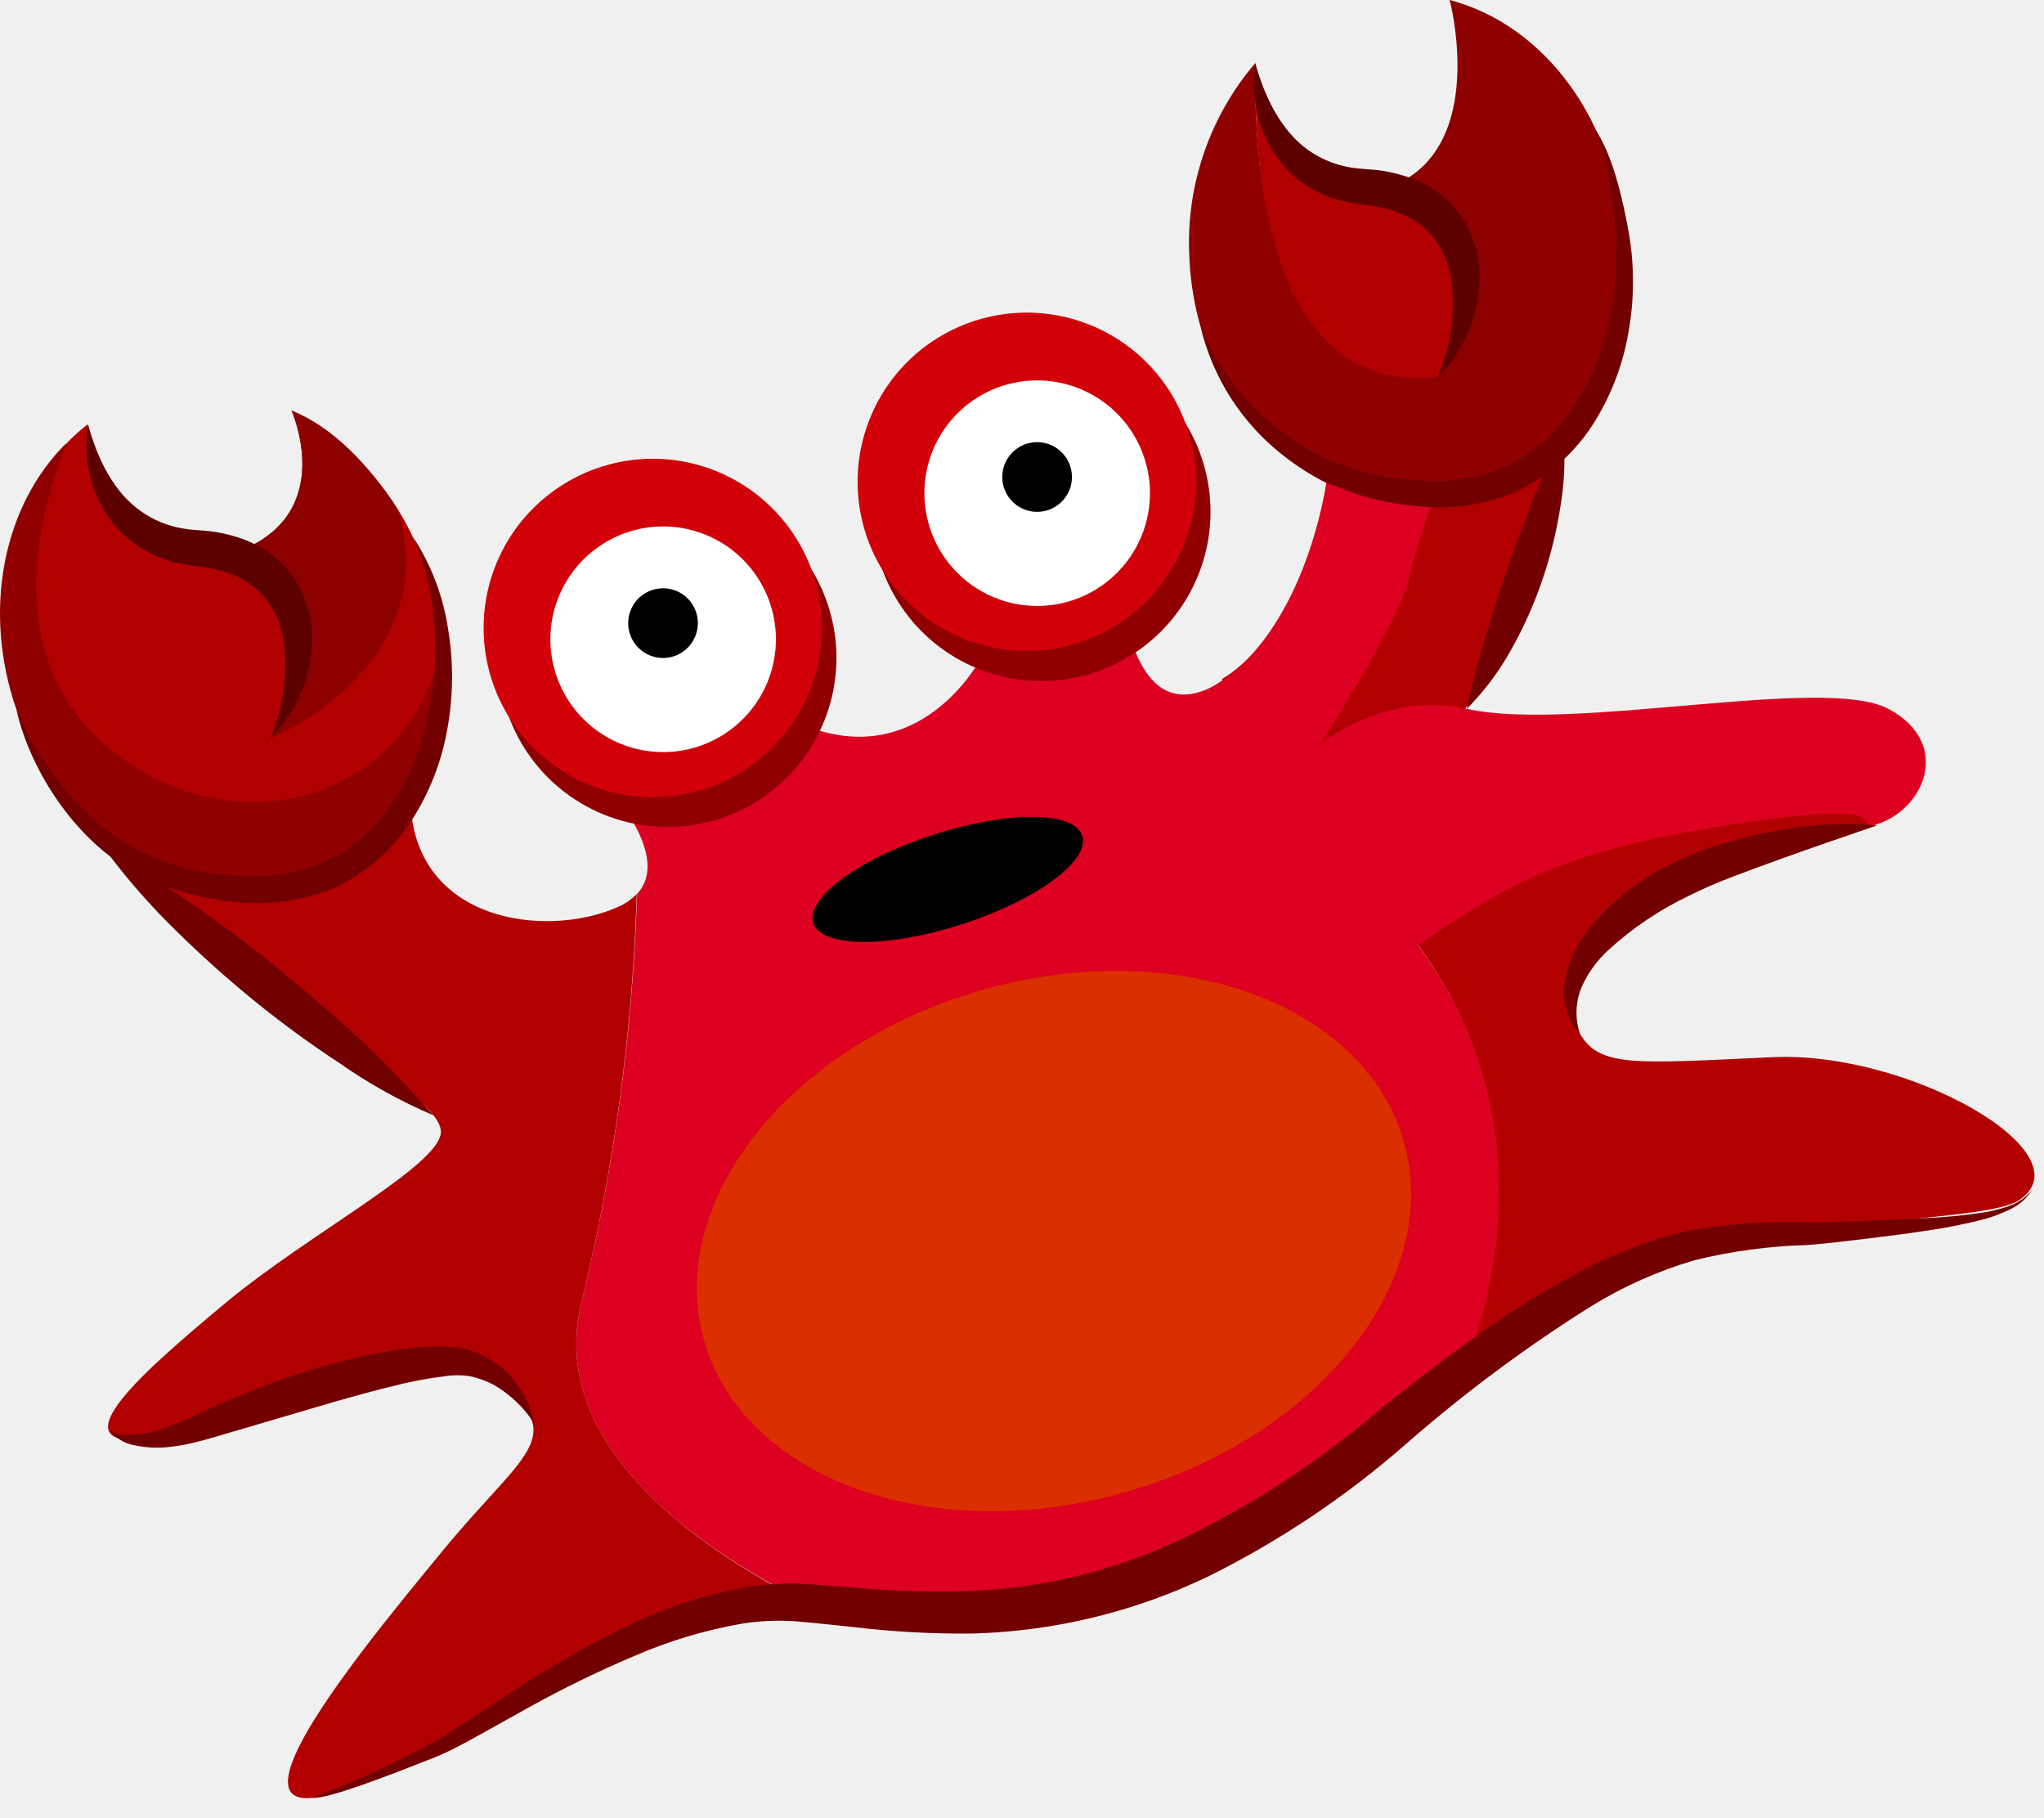
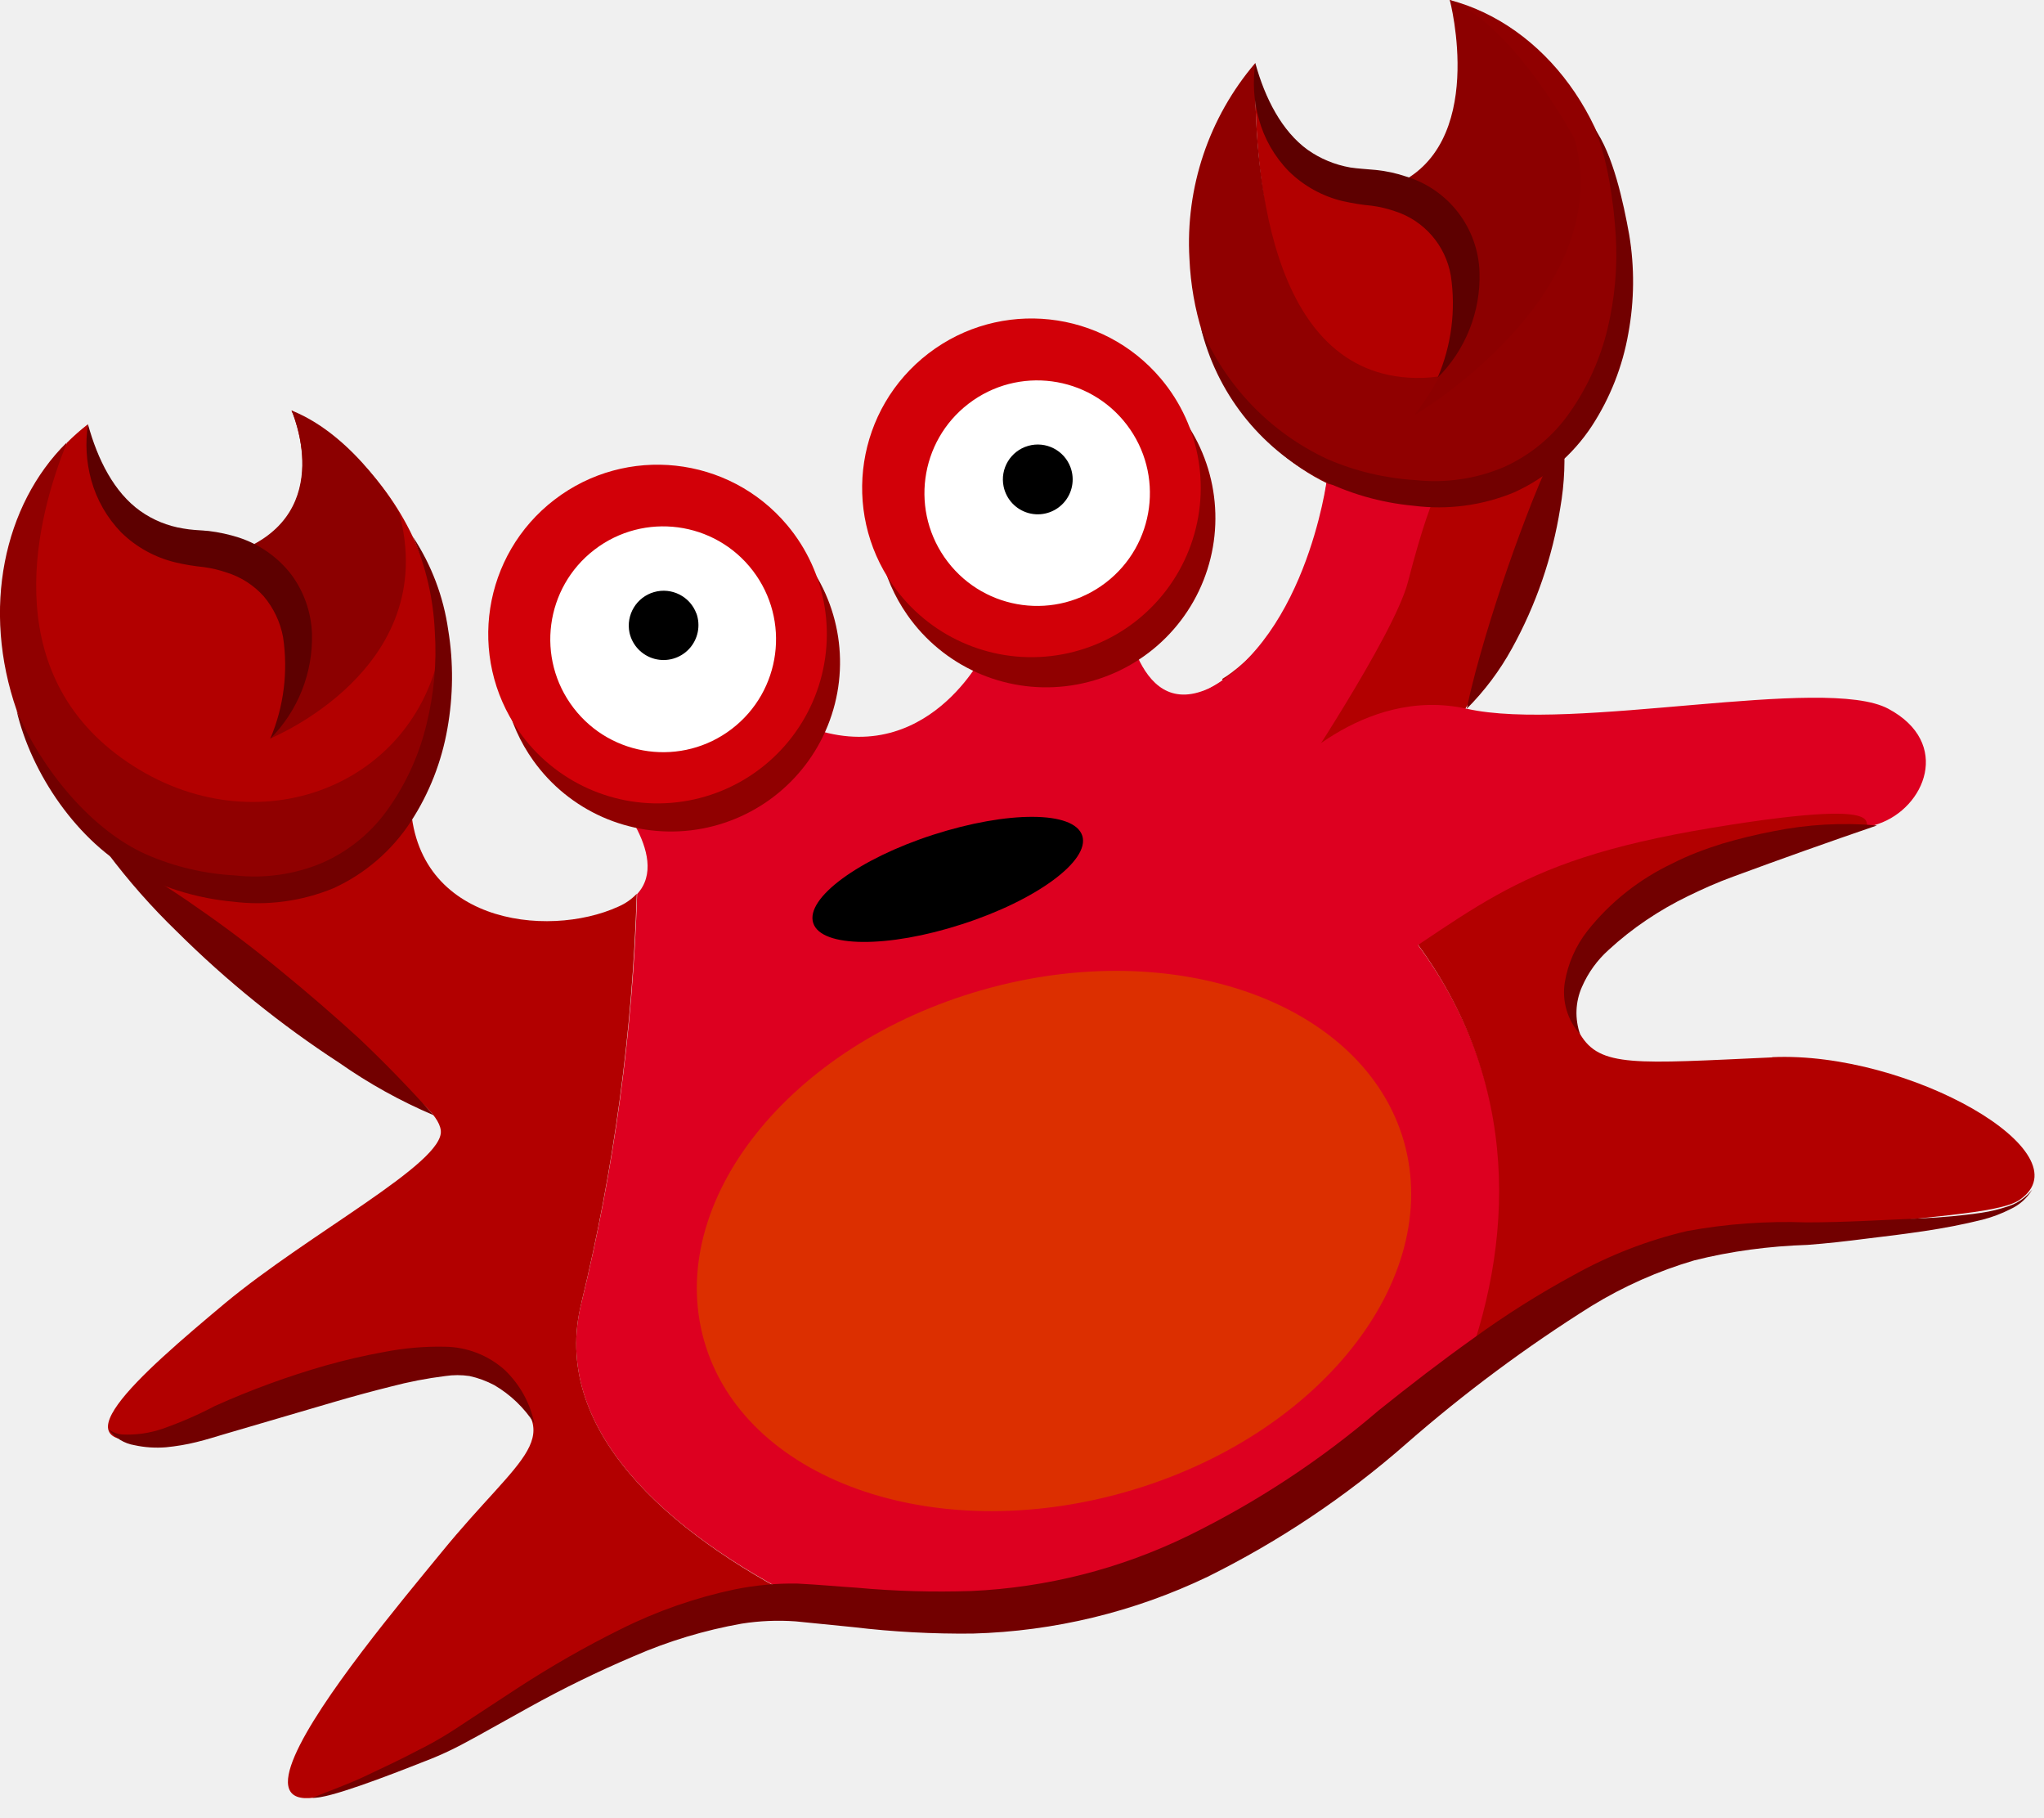
- <svg xmlns="http://www.w3.org/2000/svg" width="99" height="88" viewBox="0 0 99 88" fill="none">
-   <path d="M67.556 44.361C64.461 40.805 61.676 36.991 59.231 32.96C55.178 35.554 54.555 29.839 54.281 29.059C54.008 28.278 47.578 31.759 47.578 31.759C47.578 31.759 44.563 37.728 38.488 34.926L29.398 38.093C29.398 38.093 32.569 41.437 30.857 43.286C30.647 49.961 29.744 56.595 28.161 63.083C26.641 69.163 32.255 74.189 39.04 77.589C44.284 77.412 48.221 78.902 57.24 75.715C65.028 72.958 67.688 68.672 71.255 65.677C73.611 58.888 73.378 51.074 67.556 44.361Z" fill="#DD0020" />
-   <path d="M28.161 63.083C29.739 56.595 30.637 49.96 30.842 43.286C30.591 43.55 30.289 43.76 29.955 43.905C26.494 45.475 19.852 44.695 19.877 38.498C19.88 38.451 19.88 38.404 19.877 38.356C14.688 46.205 7.144 41.969 4.453 40.064C4.692 40.287 4.935 40.5 5.188 40.702C5.441 40.905 5.695 41.077 5.943 41.25C7.681 42.952 10.665 45.81 12.94 47.837C16.355 50.836 21.169 53.162 21.351 54.738C21.534 56.313 14.987 59.698 10.883 63.123C6.779 66.549 2.214 70.511 7.894 69.614C13.574 68.717 20.607 64.091 24.108 66.868C27.609 69.644 25.334 70.329 21.377 75.167C17.419 80.006 5.558 94.057 23.91 82.818C28.313 80.123 33.365 77.833 38.741 77.594H38.999C32.271 74.189 26.641 69.158 28.161 63.083Z" fill="#B20000" />
-   <path d="M85.838 51.191C79.21 51.495 77.488 51.697 76.53 50.066C74.757 47.061 79.342 41.959 86.279 41.163C86.577 40.784 86.989 40.509 87.454 40.378C87.761 40.292 88.084 40.278 88.397 40.338H88.427C88.786 40.115 89.201 40.001 89.623 40.008C89.712 40.001 89.802 40.001 89.891 40.008C90.011 39.984 90.134 39.97 90.256 39.968H90.317H90.408H90.515H90.677C94.837 38.498 93.256 33.801 88.756 33.887C83.183 34.014 69.228 37.009 71.022 34.237C72.416 32.109 75.775 23.531 75.643 20.197C75.8 20.116 72.765 23.11 72.917 23.019C68.676 24.448 64.248 23.424 64.248 23.424C63.929 25.699 62.91 30.108 59.688 32.545C59.52 32.671 59.363 32.778 59.181 32.879C61.625 36.91 64.41 40.724 67.506 44.28C73.328 50.993 73.561 58.806 71.22 65.596C71.999 64.97 72.82 64.398 73.677 63.883C82.129 58.573 95.901 59.49 97.826 58.092C101.089 55.837 92.465 50.882 85.838 51.191Z" fill="#B20000" />
-   <path d="M64.268 23.196C64.268 23.196 63.219 31.389 57.934 33.649C52.65 35.909 58.127 43.215 58.127 43.215L62.616 38.088C62.616 38.088 67.511 30.766 68.19 28.197C69.619 22.674 70.064 23.353 70.064 23.353L64.268 23.196Z" fill="#DD0020" />
-   <path d="M38.827 26.88C39.811 28.165 40.392 29.714 40.496 31.33C40.6 32.945 40.223 34.556 39.412 35.957C38.601 37.358 37.393 38.488 35.94 39.203C34.487 39.917 32.855 40.186 31.25 39.973C29.645 39.761 28.139 39.077 26.923 38.009C25.706 36.941 24.833 35.536 24.415 33.972C23.996 32.408 24.051 30.755 24.572 29.222C25.092 27.689 26.056 26.345 27.34 25.36C29.065 24.038 31.244 23.456 33.398 23.741C35.553 24.026 37.505 25.155 38.827 26.88Z" fill="#900000" />
-   <path d="M38.118 25.421C39.104 26.707 39.687 28.256 39.792 29.874C39.897 31.491 39.521 33.103 38.71 34.507C37.899 35.91 36.69 37.041 35.236 37.757C33.781 38.473 32.148 38.742 30.541 38.529C28.934 38.316 27.427 37.632 26.209 36.562C24.991 35.492 24.118 34.085 23.7 32.52C23.282 30.953 23.338 29.299 23.861 27.765C24.383 26.23 25.349 24.886 26.636 23.901C28.361 22.581 30.539 21.999 32.692 22.284C34.844 22.569 36.796 23.697 38.118 25.421Z" fill="#D20008" />
-   <path d="M56.941 19.801C57.927 21.087 58.509 22.637 58.614 24.254C58.719 25.871 58.342 27.483 57.531 28.886C56.719 30.289 55.511 31.419 54.057 32.135C52.603 32.851 50.969 33.12 49.363 32.907C47.757 32.694 46.249 32.01 45.032 30.941C43.814 29.872 42.941 28.465 42.522 26.9C42.104 25.334 42.159 23.68 42.681 22.146C43.203 20.612 44.168 19.267 45.455 18.281C47.179 16.959 49.358 16.377 51.513 16.662C53.667 16.947 55.62 18.076 56.941 19.801Z" fill="#900000" />
-   <path d="M56.232 18.342C57.218 19.628 57.801 21.178 57.906 22.795C58.011 24.413 57.635 26.025 56.824 27.428C56.013 28.831 54.803 29.962 53.349 30.678C51.895 31.394 50.262 31.663 48.655 31.45C47.048 31.237 45.541 30.553 44.323 29.483C43.105 28.414 42.232 27.007 41.814 25.441C41.396 23.875 41.452 22.22 41.975 20.686C42.497 19.152 43.463 17.807 44.75 16.822C46.475 15.503 48.653 14.923 50.805 15.208C52.958 15.493 54.909 16.62 56.232 18.342Z" fill="#D20008" />
-   <path d="M36.456 27.635C37.113 28.492 37.5 29.525 37.57 30.603C37.639 31.681 37.388 32.755 36.847 33.69C36.306 34.625 35.501 35.379 34.531 35.856C33.562 36.333 32.474 36.512 31.403 36.37C30.332 36.229 29.327 35.773 28.516 35.06C27.704 34.348 27.122 33.41 26.843 32.367C26.563 31.323 26.6 30.221 26.947 29.198C27.295 28.175 27.938 27.279 28.795 26.621C29.364 26.184 30.014 25.863 30.707 25.677C31.401 25.491 32.124 25.444 32.836 25.538C33.547 25.633 34.233 25.866 34.855 26.226C35.476 26.586 36.02 27.064 36.456 27.635Z" fill="white" />
-   <path d="M33.735 29.707C33.827 30.028 33.822 30.369 33.721 30.686C33.619 31.004 33.426 31.285 33.165 31.493C32.904 31.701 32.587 31.827 32.254 31.855C31.922 31.883 31.588 31.811 31.296 31.65C31.004 31.488 30.767 31.244 30.614 30.947C30.461 30.65 30.399 30.315 30.437 29.983C30.474 29.652 30.609 29.339 30.825 29.084C31.04 28.829 31.326 28.644 31.647 28.552C31.86 28.49 32.083 28.471 32.304 28.495C32.524 28.52 32.737 28.588 32.931 28.695C33.125 28.803 33.296 28.947 33.434 29.121C33.572 29.294 33.674 29.494 33.735 29.707Z" fill="black" />
-   <path d="M54.57 20.556C55.227 21.414 55.616 22.447 55.686 23.525C55.756 24.603 55.505 25.678 54.964 26.613C54.423 27.549 53.617 28.302 52.648 28.78C51.678 29.257 50.589 29.436 49.518 29.294C48.447 29.152 47.442 28.696 46.63 27.983C45.819 27.27 45.237 26.333 44.958 25.289C44.679 24.245 44.716 23.142 45.064 22.119C45.413 21.096 46.056 20.2 46.914 19.543C48.064 18.664 49.516 18.277 50.952 18.467C52.387 18.657 53.688 19.408 54.57 20.556Z" fill="white" />
-   <path d="M51.854 22.634C51.946 22.955 51.94 23.296 51.838 23.614C51.735 23.931 51.541 24.212 51.279 24.419C51.018 24.627 50.701 24.752 50.368 24.779C50.035 24.806 49.702 24.733 49.41 24.571C49.119 24.408 48.882 24.163 48.73 23.866C48.577 23.569 48.517 23.233 48.556 22.901C48.594 22.57 48.73 22.257 48.947 22.003C49.163 21.749 49.45 21.564 49.772 21.474C50.202 21.352 50.662 21.405 51.053 21.623C51.443 21.84 51.731 22.204 51.854 22.634Z" fill="black" />
-   <path d="M68.549 18.904C77.163 19.067 77.28 2.244 70.343 0.299C70.701 1.098 70.903 1.957 70.941 2.832C71.088 6.151 69.102 9.52 66.305 9.647C63.508 9.774 60.959 6.607 60.807 3.283C60.807 3.207 60.807 3.131 60.807 3.055C60.716 8.071 61.375 18.773 68.549 18.904Z" fill="#B20000" />
-   <path d="M70.216 0C70.267 0.096 70.302 0.198 70.348 0.299C76.393 3.618 77.153 18.464 68.549 18.302C61.37 18.165 60.721 8.072 60.802 3.05C58.553 5.679 57.41 9.077 57.61 12.53C57.833 17.541 60.62 21.651 64.334 23.429C64.334 23.429 68.701 24.534 72.947 23.105C74.566 22.109 75.901 20.713 76.824 19.052C78.091 16.778 78.692 14.193 78.556 11.593C78.323 5.857 74.776 1.191 70.216 0Z" fill="#900000" />
-   <path d="M6.662 36.193C0.623 31.825 2.786 26.231 3.222 21.448C0.182 24.443 -0.897 29.51 0.81 34.404C1.549 36.56 2.803 38.503 4.463 40.064C7.154 41.969 14.699 46.205 19.887 38.356V38.255C21.057 36.109 21.576 33.669 21.382 31.232C18.823 37.764 12.834 40.657 6.662 36.193Z" fill="#900000" />
-   <path d="M14.121 19.877C14.146 19.948 14.182 20.019 14.207 20.09C15.302 23.227 14.324 25.72 11.674 26.642C9.024 27.564 5.715 26.566 4.626 23.429C4.3 22.504 4.174 21.519 4.256 20.541C3.896 20.818 3.558 21.121 3.242 21.448C1.814 24.954 -0.152 32.327 5.867 36.694C12.039 41.158 20.095 38.301 21.367 31.232C21.277 29.961 21.018 28.706 20.597 27.503C19.508 24.218 17.186 21.484 14.121 19.877Z" fill="#B20000" />
-   <path d="M14.121 19.877C14.121 19.877 16.32 24.762 11.679 26.642C11.679 26.642 17.561 29.175 13.077 35.762C13.077 35.762 21.392 32.413 19.335 24.818C19.335 24.828 17.283 21.144 14.121 19.877Z" fill="#8C0000" />
-   <path d="M70.216 0C70.216 0 72.096 7.094 67.455 8.994C67.455 8.994 74.042 12.784 68.514 20.1C68.514 20.1 78.334 14.339 76.272 6.739C76.266 6.739 73.373 1.272 70.216 0Z" fill="#8C0000" />
-   <path d="M62.054 37.657C62.054 37.657 65.925 33.178 71.042 34.323C76.16 35.468 88.376 32.671 91.462 34.323C94.548 35.975 93.24 39.131 90.955 39.896C89.263 40.479 93.235 38.376 82.945 40.079C72.654 41.781 71.615 44.229 63.984 48.769C56.353 53.309 58.563 39.081 58.563 39.081L62.054 37.657Z" fill="#DD0020" />
-   <path d="M90.915 39.967C89.314 40.515 87.763 41.047 86.228 41.599C85.458 41.878 84.708 42.156 83.938 42.445C83.167 42.734 82.478 43.038 81.764 43.393C80.362 44.065 79.067 44.939 77.918 45.987C77.365 46.489 76.92 47.1 76.611 47.781C76.303 48.51 76.274 49.327 76.53 50.076C76.228 49.739 76.004 49.339 75.876 48.905C75.748 48.471 75.719 48.014 75.79 47.568C75.94 46.654 76.318 45.793 76.889 45.065C77.995 43.68 79.403 42.566 81.004 41.807C81.78 41.419 82.589 41.101 83.421 40.854C84.237 40.616 85.057 40.413 85.888 40.256C87.541 39.92 89.234 39.822 90.915 39.967Z" fill="#720000" />
-   <path d="M75.714 20.962C75.826 22.175 75.776 23.399 75.567 24.6C75.379 25.79 75.087 26.961 74.696 28.101C74.306 29.242 73.815 30.346 73.226 31.399C72.64 32.472 71.905 33.456 71.043 34.323C71.286 33.107 71.61 31.977 71.944 30.852C72.279 29.727 72.644 28.628 73.024 27.523C73.404 26.419 73.799 25.329 74.23 24.235C74.665 23.118 75.161 22.025 75.714 20.962Z" fill="#720000" />
-   <path d="M60.797 3.05C61.269 4.768 62.089 6.349 63.331 7.245C63.946 7.688 64.655 7.983 65.403 8.107C65.788 8.173 66.133 8.183 66.644 8.228C67.142 8.283 67.633 8.39 68.109 8.548C69.111 8.853 69.992 9.465 70.628 10.298C71.265 11.131 71.624 12.142 71.656 13.189C71.684 14.132 71.519 15.071 71.17 15.947C70.821 16.824 70.297 17.62 69.629 18.286C70.298 16.733 70.52 15.023 70.267 13.351C70.131 12.621 69.806 11.94 69.325 11.375C68.844 10.836 68.226 10.439 67.536 10.225C67.176 10.1 66.804 10.012 66.427 9.961C65.961 9.915 65.499 9.841 65.043 9.738C64.053 9.506 63.145 9.006 62.419 8.294C61.727 7.587 61.228 6.715 60.969 5.761C60.722 4.879 60.664 3.956 60.797 3.05Z" fill="#5D0000" />
-   <path d="M4.261 20.541C4.727 22.259 5.527 23.835 6.794 24.732C7.409 25.176 8.118 25.471 8.867 25.593C9.252 25.659 9.591 25.669 10.103 25.714C10.601 25.771 11.091 25.878 11.567 26.034C12.571 26.357 13.454 26.975 14.101 27.807C14.719 28.639 15.072 29.639 15.114 30.675C15.14 31.618 14.973 32.556 14.625 33.432C14.277 34.308 13.753 35.105 13.087 35.772C13.746 34.22 13.962 32.515 13.71 30.847C13.575 30.118 13.252 29.437 12.773 28.871C12.289 28.334 11.67 27.936 10.979 27.721C10.619 27.596 10.248 27.508 9.87 27.457C9.405 27.412 8.943 27.337 8.487 27.235C7.498 26.996 6.593 26.493 5.867 25.78C5.179 25.071 4.681 24.2 4.418 23.247C4.176 22.366 4.122 21.444 4.261 20.541Z" fill="#5D0000" />
-   <path d="M0.8 34.394C2.021 37.242 4.387 40.18 7.093 41.381C8.453 41.968 9.906 42.311 11.385 42.395C12.823 42.554 14.278 42.342 15.611 41.776C16.927 41.197 18.054 40.259 18.863 39.071C19.706 37.858 20.314 36.499 20.657 35.063C21.018 33.6 21.155 32.092 21.062 30.589C20.991 29.005 20.631 27.447 19.998 25.993C20.893 27.356 21.478 28.899 21.711 30.513C21.969 32.091 21.955 33.702 21.671 35.276C21.393 36.884 20.79 38.419 19.897 39.785C18.98 41.192 17.681 42.31 16.153 43.008C14.614 43.643 12.936 43.868 11.283 43.661C9.667 43.511 8.095 43.052 6.652 42.308C3.764 40.819 1.504 37.434 0.8 34.394Z" fill="#720000" />
-   <path d="M58.157 15.854C59.334 18.671 61.521 20.946 64.288 22.233C65.648 22.82 67.101 23.163 68.58 23.247C70.02 23.404 71.476 23.191 72.811 22.629C74.125 22.046 75.251 21.109 76.064 19.923C76.906 18.71 77.514 17.351 77.857 15.915C78.213 14.452 78.35 12.944 78.263 11.441C78.171 9.921 77.873 7.615 77.219 6.207C78.131 7.474 78.632 9.804 78.906 11.365C79.169 12.943 79.155 14.555 78.866 16.128C78.589 17.736 77.987 19.27 77.097 20.637C76.173 22.039 74.872 23.151 73.343 23.845C71.804 24.481 70.125 24.705 68.473 24.493C66.856 24.344 65.282 23.885 63.837 23.14C62.426 22.401 61.189 21.368 60.21 20.111C59.23 18.855 58.53 17.403 58.157 15.854Z" fill="#720000" />
-   <path d="M5.213 41.3C6.723 42.086 8.177 42.973 9.566 43.955C10.949 44.913 12.287 45.926 13.589 46.995C14.891 48.065 16.153 49.144 17.389 50.279C18.625 51.414 19.847 52.746 21.007 54.013C19.402 53.33 17.874 52.481 16.447 51.48C15.034 50.556 13.669 49.559 12.358 48.495C11.056 47.436 9.794 46.316 8.593 45.131C7.366 43.946 6.236 42.665 5.213 41.3Z" fill="#720000" />
-   <path d="M15.139 87.054C16.011 86.689 16.908 86.375 17.759 85.97C18.61 85.564 19.466 85.164 20.292 84.734C20.718 84.516 21.113 84.303 21.509 84.06C21.904 83.816 22.299 83.553 22.694 83.3L25.07 81.739C26.678 80.695 28.342 79.743 30.056 78.886C31.812 78.009 33.674 77.36 35.594 76.956C36.594 76.751 37.614 76.659 38.635 76.682C39.648 76.728 40.555 76.819 41.497 76.885C43.34 77.054 45.191 77.105 47.041 77.037C48.858 76.959 50.663 76.696 52.427 76.251C54.191 75.799 55.906 75.169 57.544 74.372C60.868 72.744 63.972 70.701 66.781 68.291C68.271 67.096 69.781 65.93 71.341 64.816C72.903 63.682 74.538 62.653 76.236 61.735C77.953 60.778 79.795 60.063 81.708 59.612C83.616 59.264 85.556 59.121 87.495 59.186C89.359 59.186 91.264 59.075 93.139 58.989C94.079 58.951 95.016 58.865 95.946 58.73C96.407 58.664 96.86 58.554 97.299 58.401C97.746 58.252 98.138 57.975 98.429 57.605C98.177 58.018 97.808 58.348 97.37 58.553C96.937 58.766 96.484 58.936 96.017 59.059C95.09 59.292 94.151 59.475 93.205 59.607C92.268 59.754 91.32 59.865 90.383 59.982C89.445 60.098 88.493 60.21 87.54 60.286C85.692 60.336 83.854 60.584 82.058 61.026C80.309 61.541 78.636 62.285 77.082 63.24C73.923 65.221 70.926 67.449 68.119 69.903C65.204 72.46 61.967 74.627 58.492 76.348C54.936 78.052 51.063 78.989 47.122 79.099C45.188 79.12 43.255 79.015 41.335 78.785C40.393 78.689 39.44 78.582 38.548 78.506C37.67 78.444 36.788 78.484 35.919 78.623C34.119 78.939 32.364 79.468 30.69 80.199C28.96 80.932 27.271 81.756 25.628 82.666L23.15 84.049C22.73 84.282 22.314 84.505 21.883 84.723C21.453 84.935 21.012 85.123 20.561 85.286C18.788 85.99 15.869 87.12 15.139 87.054Z" fill="#720000" />
-   <path d="M52.416 40.474C52.802 41.675 50.202 43.585 46.605 44.751C43.007 45.916 39.78 45.891 39.389 44.695C38.999 43.499 41.604 41.579 45.201 40.419C48.799 39.258 52.026 39.253 52.416 40.474Z" fill="black" />
-   <path d="M67.992 55.28C69.897 61.998 63.857 69.594 54.499 72.254C45.14 74.914 36.005 71.621 34.1 64.907C32.194 58.193 38.234 50.593 47.593 47.933C56.951 45.273 66.082 48.581 67.992 55.28Z" fill="#DC2F00" />
-   <path d="M5.274 69.224C5.463 69.356 5.683 69.438 5.913 69.462C6.135 69.49 6.359 69.49 6.581 69.462C7.024 69.424 7.46 69.331 7.879 69.183C8.745 68.872 9.591 68.506 10.412 68.089C12.15 67.306 13.941 66.65 15.773 66.123C16.697 65.858 17.634 65.64 18.58 65.469C19.549 65.281 20.536 65.192 21.524 65.206C22.075 65.207 22.622 65.312 23.135 65.515C23.61 65.726 24.052 66.004 24.447 66.341C25.181 67.034 25.681 67.939 25.876 68.93C25.386 68.167 24.723 67.53 23.941 67.071C23.565 66.869 23.162 66.722 22.745 66.635C22.355 66.576 21.959 66.576 21.569 66.635C20.681 66.745 19.8 66.914 18.934 67.141C18.048 67.359 17.156 67.603 16.269 67.856L10.883 69.442C10.432 69.569 10.007 69.705 9.51 69.827C9.028 69.95 8.536 70.035 8.041 70.08C7.532 70.123 7.02 70.091 6.521 69.984C6.023 69.899 5.577 69.627 5.274 69.224Z" fill="#720000" />
+ <svg xmlns="http://www.w3.org/2000/svg" width="99" height="88" fill="none">
+   <path d="M67.56 44.36a82.53 82.53 0 01-8.33-11.4c-4.05 2.6-4.68-3.12-4.95-3.9-.27-.78-6.7 2.7-6.7 2.7s-3.02 5.97-9.1 3.17l-9.08 3.16s3.17 3.35 1.46 5.2a96.31 96.31 0 01-2.7 19.8c-1.52 6.07 4.1 11.1 10.88 14.5 5.24-.18 9.18 1.31 18.2-1.88 7.79-2.75 10.45-7.04 14.02-10.03 2.35-6.8 2.12-14.6-3.7-21.32z" fill="#DD0020" />
+   <path d="M28.16 63.08a96.3 96.3 0 002.68-19.8 2.7 2.7 0 01-.89.62c-3.46 1.58-10.1.8-10.07-5.4v-.14c-5.2 7.85-12.74 3.6-15.43 1.7.24.23.48.44.74.64.25.2.5.38.75.55 1.74 1.7 4.73 4.56 7 6.59 3.42 3 8.23 5.32 8.41 6.9.18 1.57-6.36 4.96-10.47 8.38-4.1 3.43-8.67 7.4-2.99 6.5 5.68-.9 12.72-5.53 16.22-2.75 3.5 2.77 1.22 3.46-2.73 8.3C17.42 80 5.56 94.06 23.9 82.82c4.4-2.7 9.46-4.99 14.83-5.23H39c-6.73-3.4-12.36-8.43-10.84-14.5zM85.84 51.2c-6.63.3-8.35.5-9.31-1.13-1.77-3 2.81-8.11 9.75-8.9.3-.39.7-.66 1.17-.8.31-.08.63-.1.95-.03h.03a2.2 2.2 0 011.2-.33h.26c.12-.03.24-.04.37-.04H90.68c4.16-1.47 2.58-6.17-1.92-6.08-5.58.12-19.53 3.12-17.74.35 1.4-2.13 4.76-10.7 4.62-14.04.16-.08-2.87 2.91-2.72 2.82-4.24 1.43-8.67.4-8.67.4-.32 2.28-1.34 6.69-4.56 9.12-.17.13-.33.24-.5.34a82.53 82.53 0 008.32 11.4c5.82 6.71 6.05 14.53 3.71 21.32.78-.63 1.6-1.2 2.46-1.72 8.45-5.3 22.22-4.39 24.15-5.79 3.26-2.25-5.36-7.2-12-6.9z" fill="#B20000" />
+   <path d="M64.27 23.2s-1.05 8.19-6.34 10.45c-5.28 2.26.2 9.57.2 9.57l4.49-5.13s4.9-7.32 5.57-9.9c1.43-5.52 1.87-4.84 1.87-4.84l-5.8-.15z" fill="#DD0020" />
+   <path d="M38.83 26.88a8.19 8.19 0 11-13 9.95 8.19 8.19 0 0113-9.95z" fill="#900000" />
+   <path d="M38.12 25.42a8.2 8.2 0 11-13 9.97 8.2 8.2 0 0113-9.97z" fill="#D20008" />
+   <path d="M56.94 19.8a8.2 8.2 0 11-13 9.97 8.2 8.2 0 0113-9.97z" fill="#900000" />
+   <path d="M56.23 18.34a8.2 8.2 0 11-13 9.97 8.2 8.2 0 0113-9.97z" fill="#D20008" />
+   <path d="M36.46 27.63a5.46 5.46 0 11-8.68 6.65 5.46 5.46 0 018.68-6.65z" fill="#fff" />
+   <path d="M33.73 29.7a1.69 1.69 0 11-3.24.94 1.69 1.69 0 013.24-.93z" fill="#000" />
+   <path d="M54.57 20.56a5.46 5.46 0 11-8.67 6.64 5.46 5.46 0 018.67-6.64z" fill="#fff" />
+   <path d="M51.85 22.63a1.69 1.69 0 11-3.24.93 1.69 1.69 0 013.24-.93z" fill="#000" />
+   <path d="M68.55 18.9c8.61.17 8.73-16.66 1.8-18.6.35.8.55 1.66.6 2.53.14 3.32-1.85 6.69-4.65 6.82-2.8.12-5.34-3.04-5.5-6.37v-.22c-.08 5.01.57 15.71 7.75 15.84z" fill="#B20000" />
+   <path d="M70.22 0l.13.3c6.04 3.32 6.8 18.16-1.8 18-7.18-.14-7.83-10.23-7.75-15.25a13.4 13.4 0 00-3.19 9.48c.22 5.01 3.01 9.12 6.72 10.9 0 0 4.37 1.1 8.62-.32 1.62-1 2.95-2.4 3.87-4.06a13.84 13.84 0 001.74-7.46C78.32 5.86 74.78 1.2 70.22 0zM6.66 36.2C.62 31.82 2.8 26.22 3.22 21.44.18 24.45-.9 29.5.81 34.4c.74 2.16 2 4.1 3.65 5.66 2.7 1.9 10.24 6.15 15.43-1.7v-.1a12.58 12.58 0 001.5-7.03c-2.57 6.53-8.56 9.43-14.73 4.96z" fill="#900000" />
+   <path d="M14.12 19.88l.09.21c1.1 3.14.11 5.63-2.54 6.55-2.65.92-5.95-.07-7.04-3.21a6.94 6.94 0 01-.37-2.89c-.36.28-.7.58-1.02.9-1.43 3.51-3.4 10.89 2.63 15.25 6.17 4.47 14.22 1.61 15.5-5.46a14.34 14.34 0 00-.77-3.73 13.36 13.36 0 00-6.48-7.62z" fill="#B20000" />
+   <path d="M14.12 19.88s2.2 4.88-2.44 6.76c0 0 5.88 2.54 1.4 9.12 0 0 8.31-3.35 6.25-10.94 0 0-2.05-3.68-5.2-4.94zM70.22 0s1.88 7.1-2.76 9c0 0 6.58 3.78 1.05 11.1 0 0 9.82-5.76 7.76-13.36 0 0-2.9-5.47-6.05-6.74z" fill="#8C0000" />
+   <path d="M62.05 37.66s3.87-4.48 9-3.34c5.11 1.15 17.33-1.65 20.41 0 3.09 1.65 1.78 4.81-.5 5.58-1.7.58 2.28-1.52-8.02.18-10.29 1.7-11.33 4.15-18.96 8.69-7.63 4.54-5.42-9.69-5.42-9.69l3.5-1.42z" fill="#DD0020" />
+   <path d="M90.91 39.97a311.48 311.48 0 00-6.97 2.48c-.77.28-1.46.59-2.18.94-1.4.68-2.7 1.55-3.84 2.6-.56.5-1 1.11-1.3 1.8-.32.72-.35 1.54-.09 2.29a3.04 3.04 0 01-.74-2.51 5.5 5.5 0 011.1-2.5c1.1-1.39 2.51-2.5 4.11-3.26.78-.4 1.59-.7 2.42-.96a26.1 26.1 0 012.47-.6 17.6 17.6 0 015.02-.28zM75.71 20.96c.12 1.22.07 2.44-.14 3.64a20.81 20.81 0 01-2.34 6.8 12.95 12.95 0 01-2.19 2.92c.25-1.21.57-2.34.9-3.47a82.3 82.3 0 012.29-6.62c.44-1.11.93-2.2 1.48-3.27z" fill="#720000" />
+   <path d="M60.8 3.05c.47 1.72 1.29 3.3 2.53 4.2.62.44 1.33.73 2.07.86.39.06.73.07 1.24.12.5.05 1 .16 1.47.32a5.01 5.01 0 013.55 4.64 6.9 6.9 0 01-2.03 5.1c.67-1.56.89-3.27.64-4.94a3.98 3.98 0 00-2.73-3.13 5.72 5.72 0 00-1.11-.26c-.47-.04-.93-.12-1.39-.22a5.57 5.57 0 01-2.62-1.45 5.8 5.8 0 01-1.45-2.53c-.25-.88-.3-1.8-.17-2.71zM4.26 20.54c.47 1.72 1.27 3.3 2.53 4.2.62.44 1.33.73 2.08.85.38.07.72.08 1.23.12.5.06 1 .17 1.47.32 1 .33 1.88.94 2.53 1.78.62.83.97 1.83 1.01 2.86a6.95 6.95 0 01-2.02 5.1c.66-1.55.87-3.26.62-4.92a4.27 4.27 0 00-.94-1.98 4.02 4.02 0 00-1.8-1.15 5.72 5.72 0 00-1.1-.26c-.47-.05-.93-.12-1.38-.23a5.62 5.62 0 01-2.62-1.45 5.9 5.9 0 01-1.45-2.53 6.5 6.5 0 01-.16-2.7z" fill="#5D0000" />
+   <path d="M.8 34.4c1.22 2.84 3.59 5.78 6.3 6.98 1.35.59 2.8.93 4.28 1.01 1.44.16 2.9-.05 4.23-.61a7.69 7.69 0 003.25-2.7 11.85 11.85 0 001.8-4.02c.36-1.46.5-2.97.4-4.47a12.99 12.99 0 00-1.06-4.6c.9 1.37 1.48 2.9 1.71 4.52.26 1.58.24 3.2-.04 4.77-.28 1.6-.88 3.14-1.77 4.5a8.87 8.87 0 01-3.75 3.23 9.63 9.63 0 01-4.87.65c-1.61-.15-3.18-.6-4.63-1.35C3.76 40.8 1.5 37.43.8 34.39zM58.16 15.85a12.24 12.24 0 006.13 6.38c1.36.59 2.81.93 4.29 1.02 1.44.15 2.9-.06 4.23-.62a7.75 7.75 0 003.25-2.7 11.85 11.85 0 001.8-4.01c.35-1.47.49-2.98.4-4.48-.09-1.52-.39-3.82-1.04-5.23.91 1.26 1.41 3.6 1.69 5.16a13.8 13.8 0 01-.04 4.76 12 12 0 01-1.77 4.5 8.9 8.9 0 01-3.76 3.21 9.56 9.56 0 01-4.87.65c-1.61-.15-3.19-.6-4.63-1.35a11.18 11.18 0 01-5.68-7.29z" fill="#720000" />
+   <path d="M5.21 41.3c1.51.79 2.97 1.67 4.36 2.66 1.38.95 2.72 1.97 4.02 3.04a90.47 90.47 0 013.8 3.28A61.65 61.65 0 0121 54a24.97 24.97 0 01-4.56-2.53 49.31 49.31 0 01-7.86-6.35 31.93 31.93 0 01-3.38-3.83zM15.14 87.05c.87-.36 1.77-.67 2.62-1.08.85-.4 1.7-.8 2.53-1.24.43-.21.82-.43 1.22-.67.4-.24.79-.5 1.18-.76l2.38-1.56c1.6-1.04 3.27-2 4.99-2.85a23 23 0 015.53-1.93c1-.2 2.02-.3 3.04-.28 1.02.05 1.92.14 2.87.2 1.84.17 3.7.22 5.54.16a26.72 26.72 0 0010.5-2.67 43.7 43.7 0 009.24-6.08c1.5-1.2 3-2.36 4.56-3.47a43.74 43.74 0 014.9-3.09 21.28 21.28 0 015.47-2.12c1.9-.35 3.85-.49 5.78-.42 1.87 0 3.77-.12 5.65-.2.94-.04 1.88-.13 2.8-.26.47-.07.92-.18 1.36-.33a2.4 2.4 0 001.13-.8c-.25.42-.62.75-1.06.95-.43.22-.89.39-1.35.51-.93.23-1.87.41-2.81.55-.94.14-1.89.26-2.83.37-.93.12-1.89.23-2.84.3-1.85.06-3.69.3-5.48.75a20.67 20.67 0 00-4.98 2.21 70.7 70.7 0 00-8.96 6.66 44.62 44.62 0 01-9.63 6.45 28.13 28.13 0 01-11.37 2.75 44.6 44.6 0 01-5.78-.31l-2.8-.28a11.5 11.5 0 00-2.62.11c-1.8.32-3.56.85-5.23 1.58a53.7 53.7 0 00-5.06 2.47l-2.48 1.38c-.42.23-.84.46-1.27.67-.43.21-.87.4-1.32.57-1.77.7-4.7 1.83-5.42 1.76z" fill="#720000" />
+   <path d="M52.42 40.47c.38 1.2-2.22 3.12-5.82 4.28-3.6 1.17-6.82 1.14-7.21-.05-.4-1.2 2.21-3.12 5.81-4.28 3.6-1.16 6.83-1.17 7.22.05z" fill="#000" />
+   <path d="M68 55.28c1.9 6.72-4.14 14.31-13.5 16.97-9.36 2.66-18.5-.63-20.4-7.34-1.9-6.72 4.13-14.32 13.5-16.98 9.35-2.66 18.48.65 20.4 7.35z" fill="#DC2F00" />
+   <path d="M5.27 69.22c.2.14.41.22.64.24a5.25 5.25 0 001.97-.28c.86-.3 1.71-.67 2.53-1.1a39.9 39.9 0 015.36-1.96c.93-.26 1.86-.48 2.81-.65.97-.19 1.96-.28 2.94-.26a4.42 4.42 0 012.93 1.13c.73.7 1.23 1.6 1.43 2.59a5.77 5.77 0 00-1.94-1.86c-.38-.2-.78-.35-1.2-.44a3.95 3.95 0 00-1.17 0 20 20 0 00-2.64.51c-.88.22-1.77.46-2.66.72l-5.39 1.58c-.45.13-.87.27-1.37.39-.48.12-.97.2-1.47.25-.5.04-1.02.01-1.52-.1-.5-.08-.94-.35-1.25-.76z" fill="#720000" />
</svg>
